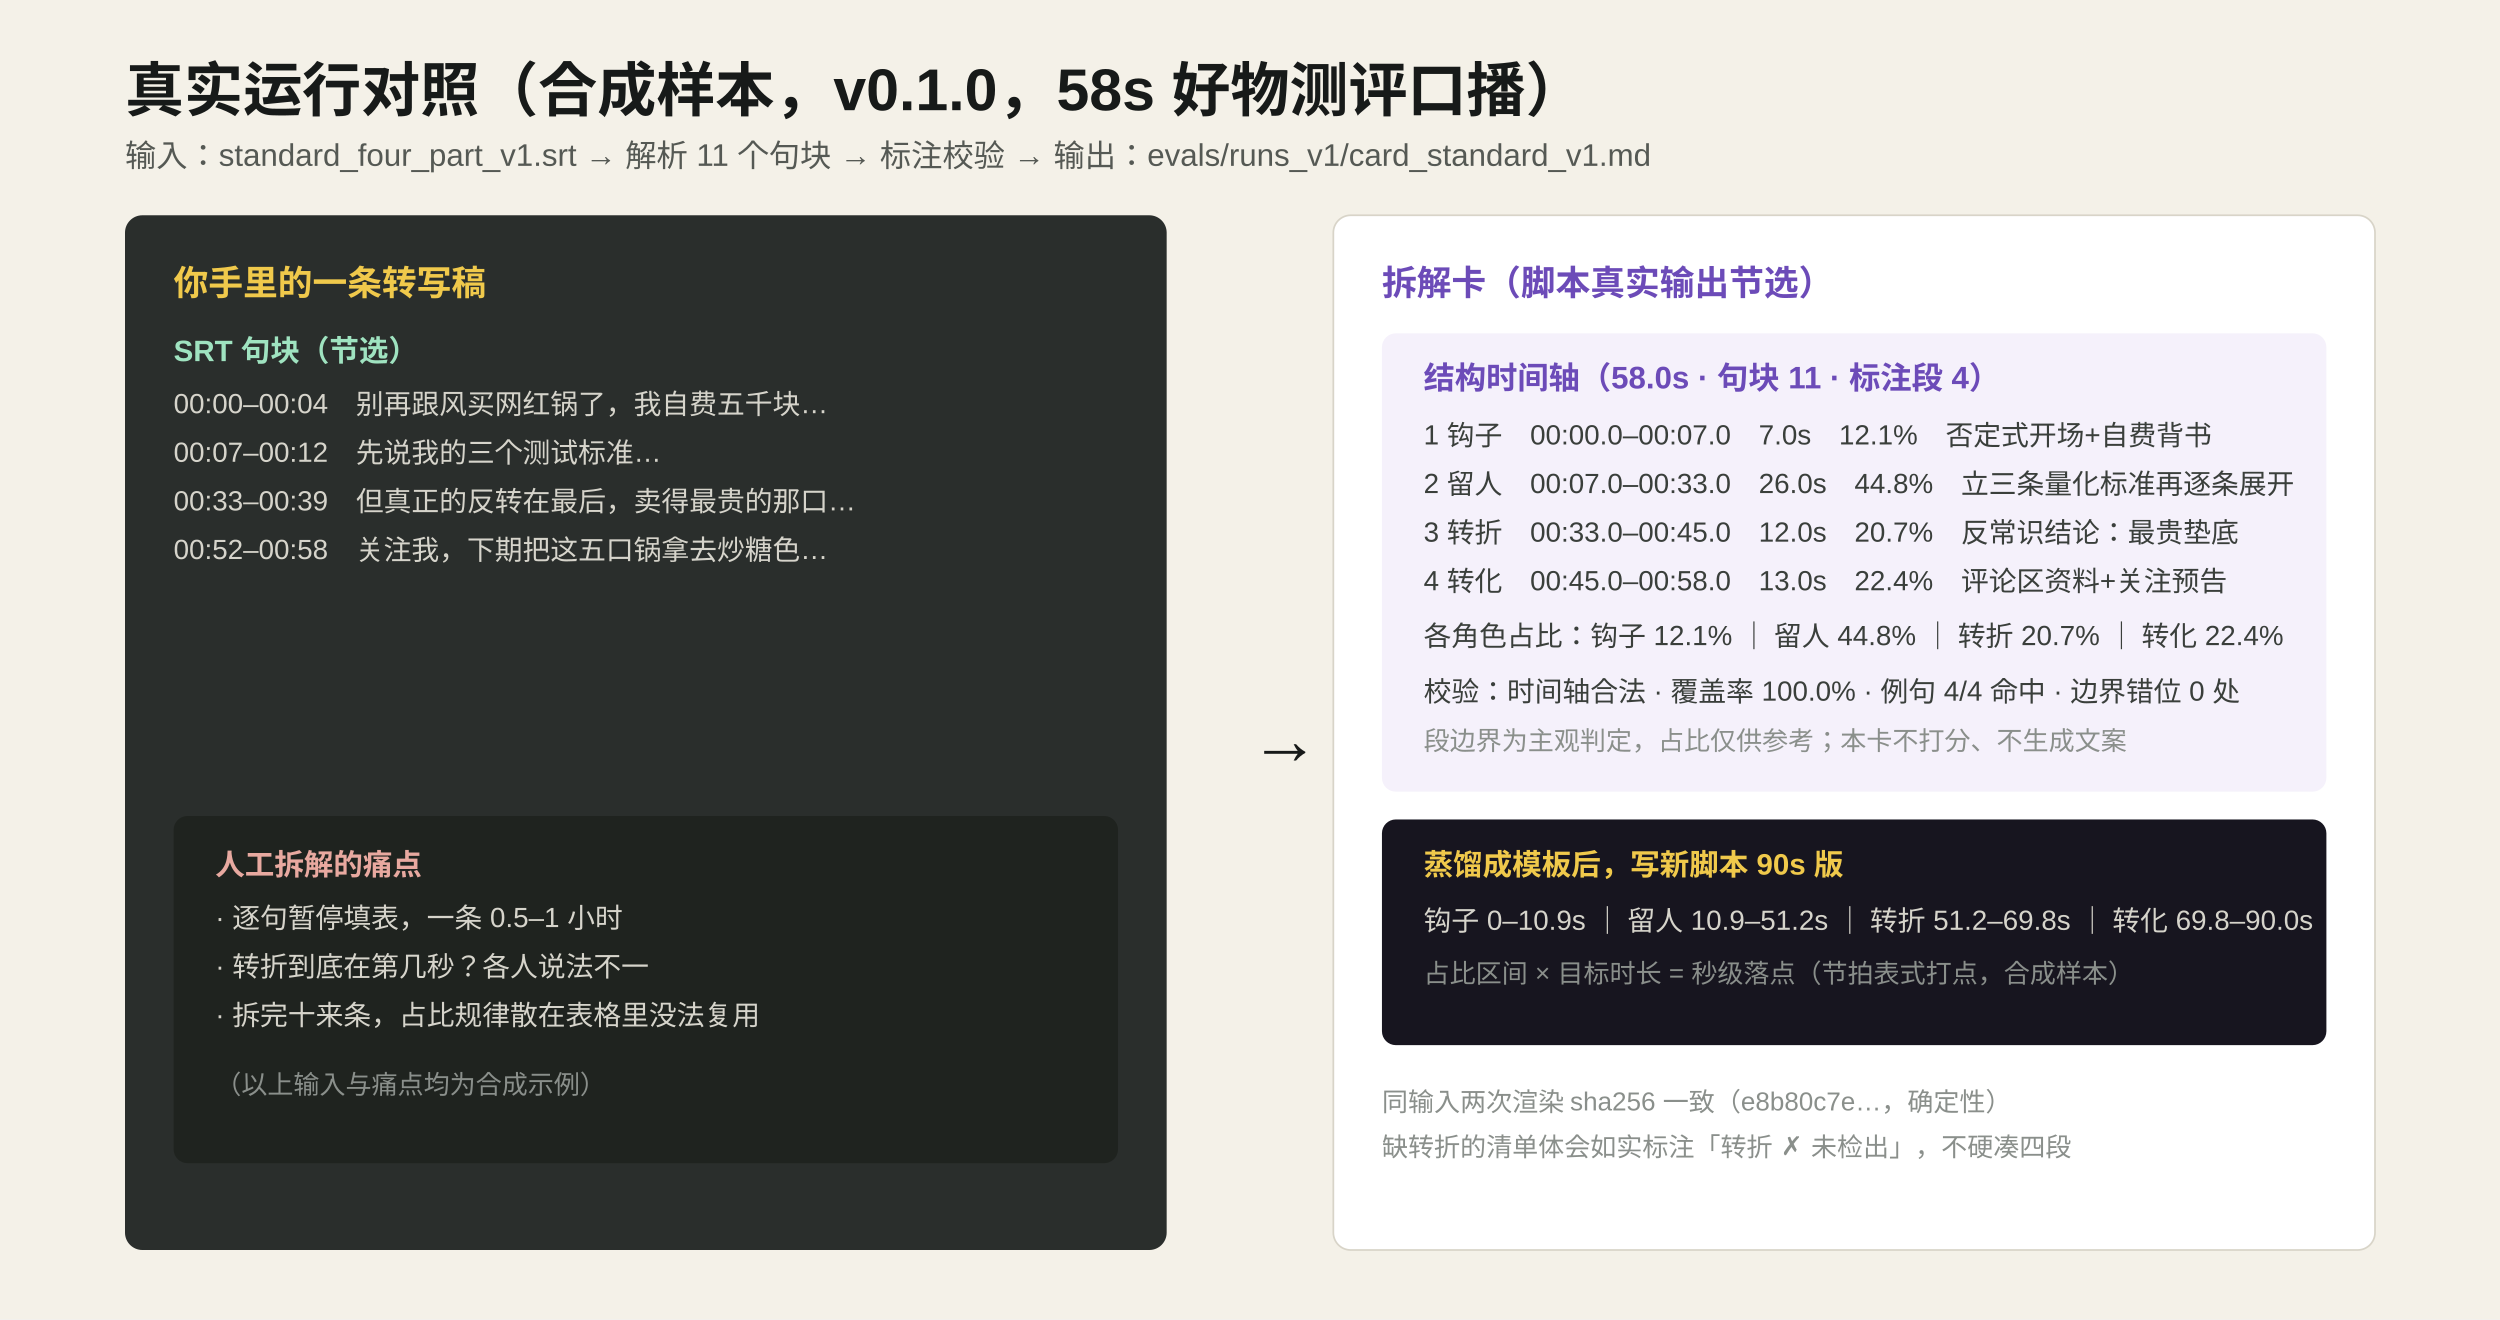
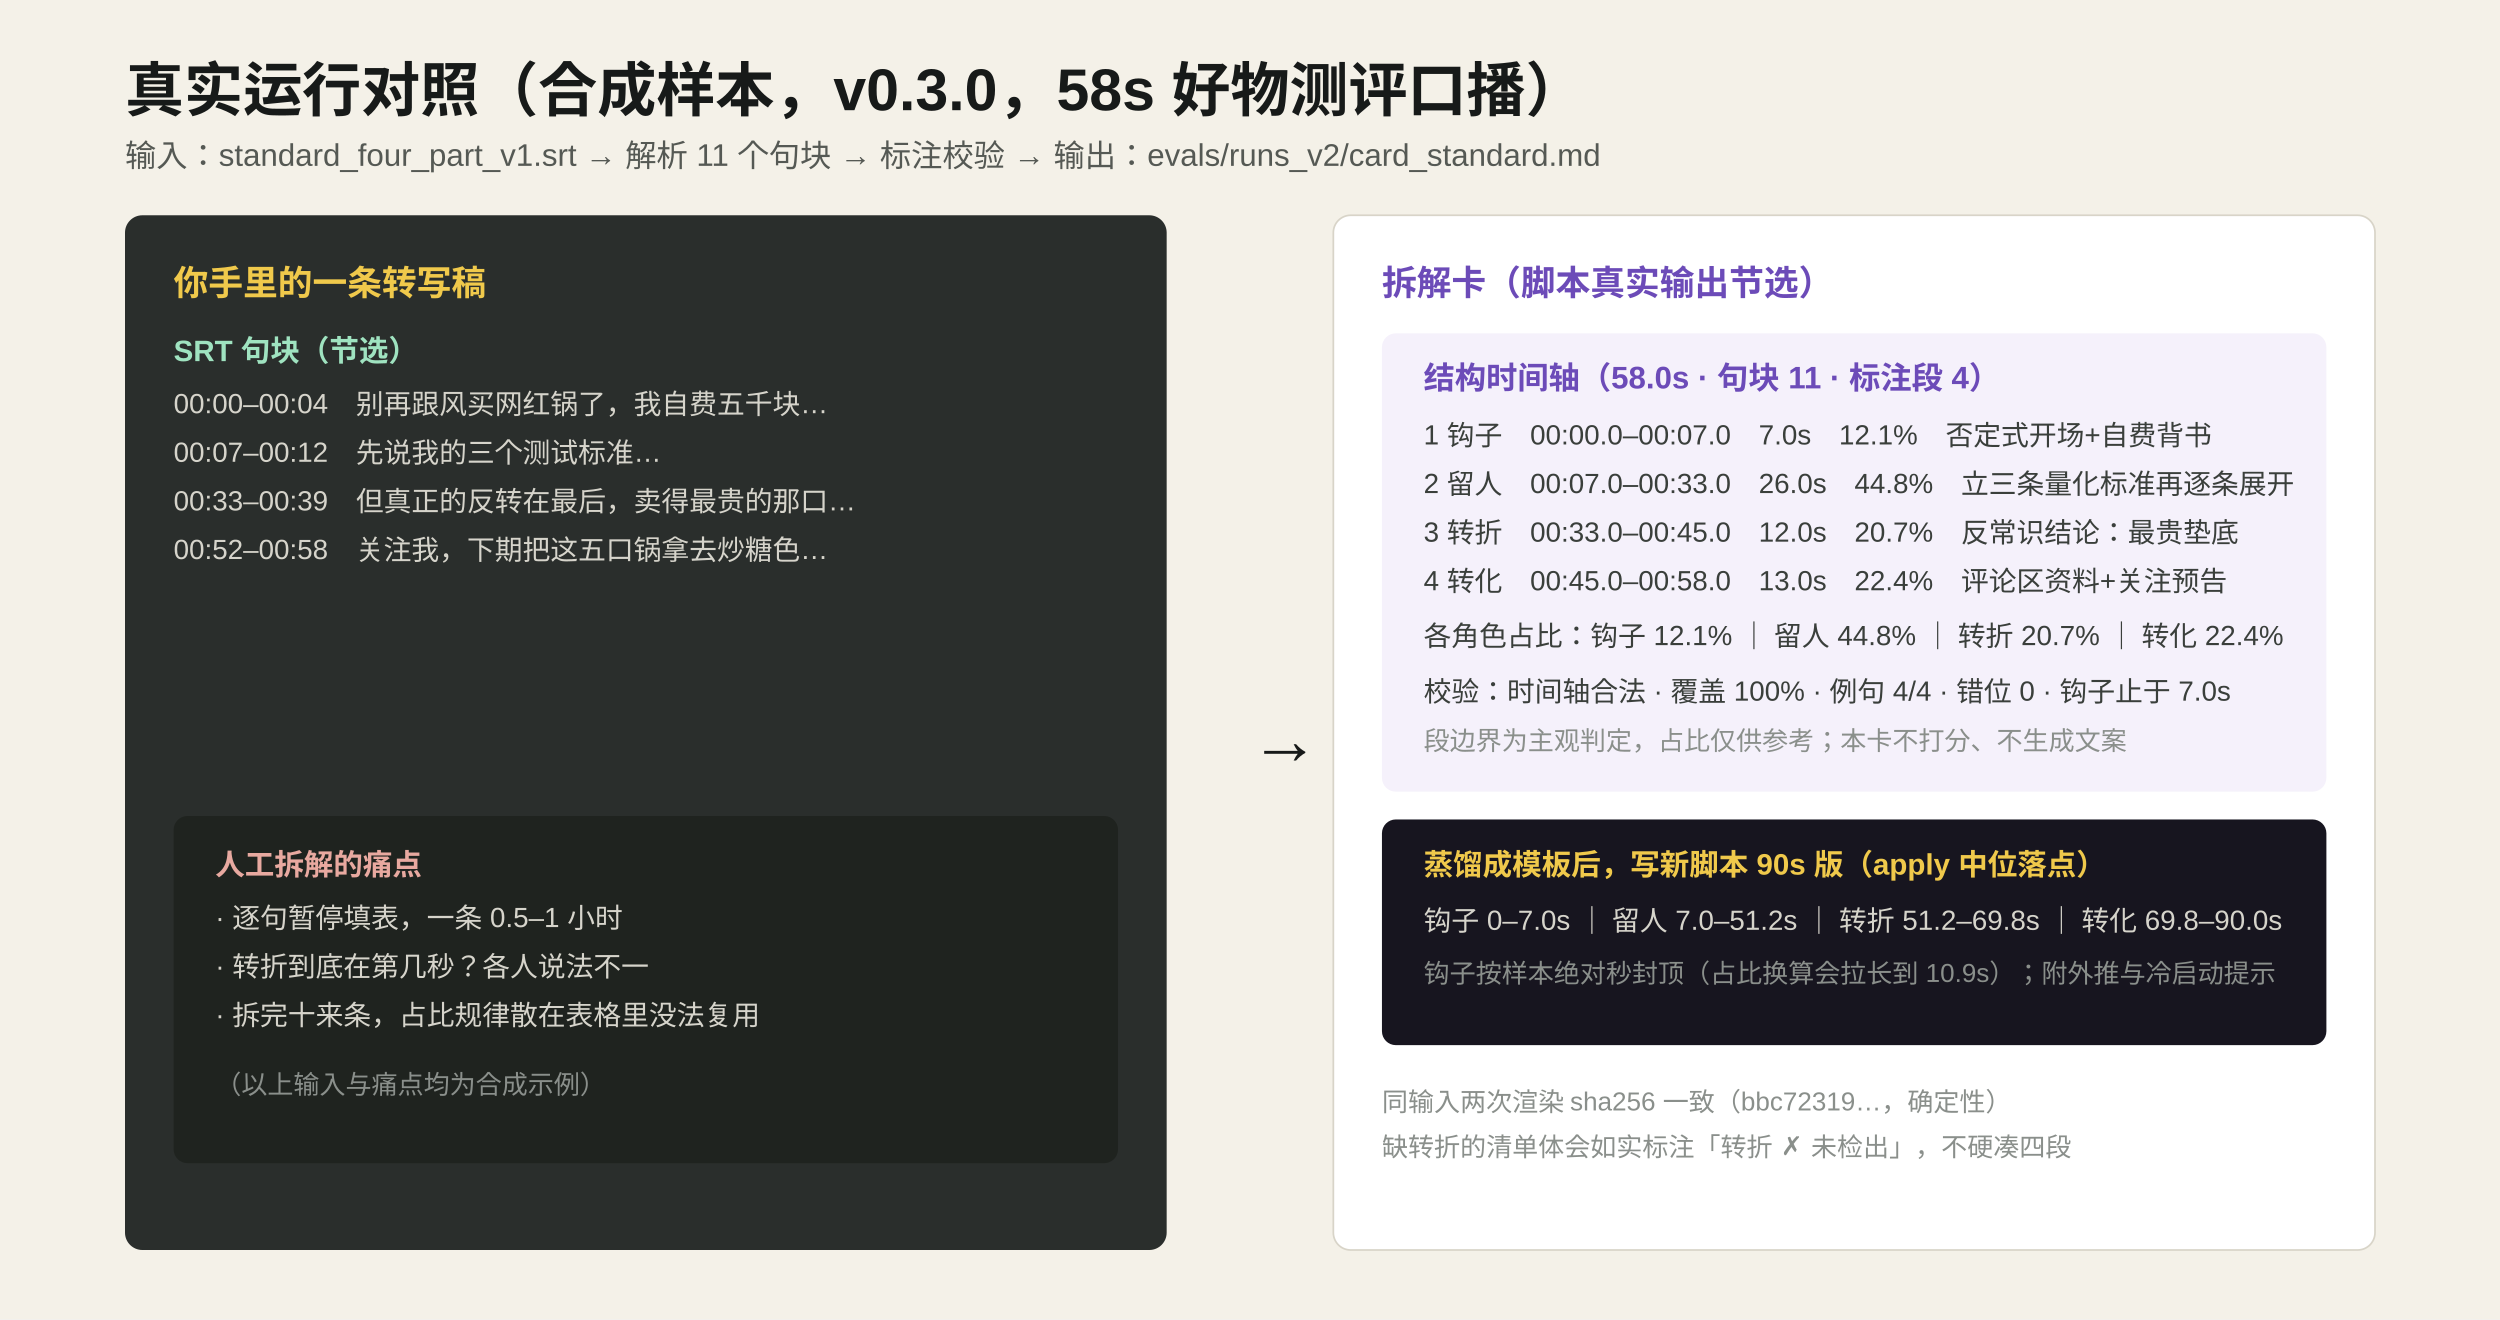
<svg xmlns="http://www.w3.org/2000/svg" width="1440" height="760" viewBox="0 0 1440 760" role="img" aria-labelledby="t d">
  <rect width="1440" height="760" fill="#F4F1E8" />
-   <text x="72" y="64" fill="#171A19" font-family="Arial, 'PingFang SC', sans-serif" font-size="34" font-weight="800">真实运行对照（合成样本，v0.1.0，58s 好物测评口播）</text>
-   <text x="72" y="96" fill="#555954" font-family="Arial, 'PingFang SC', sans-serif" font-size="18">输入：standard_four_part_v1.srt → 解析 11 个句块 → 标注校验 → 输出：evals/runs_v1/card_standard_v1.md</text>
+   <text x="72" y="64" fill="#171A19" font-family="Arial, 'PingFang SC', sans-serif" font-size="34" font-weight="800">真实运行对照（合成样本，v0.3.0，58s 好物测评口播）</text>
+   <text x="72" y="96" fill="#555954" font-family="Arial, 'PingFang SC', sans-serif" font-size="18">输入：standard_four_part_v1.srt → 解析 11 个句块 → 标注校验 → 输出：evals/runs_v2/card_standard.md</text>
  <rect x="72" y="124" width="600" height="596" rx="10" fill="#2A2E2C" />
  <text x="100" y="170" fill="#F0C94B" font-family="Arial, 'PingFang SC', sans-serif" font-size="20" font-weight="700">你手里的一条转写稿</text>
  <text x="100" y="208" fill="#9FE3C0" font-family="Arial, 'PingFang SC', sans-serif" font-size="17" font-weight="700">SRT 句块（节选）</text>
  <text x="100" y="238" fill="#D6D4CB" font-family="Arial, 'PingFang SC', sans-serif" font-size="16">00:00–00:04　别再跟风买网红锅了，我自费五千块…</text>
  <text x="100" y="266" fill="#D6D4CB" font-family="Arial, 'PingFang SC', sans-serif" font-size="16">00:07–00:12　先说我的三个测试标准…</text>
  <text x="100" y="294" fill="#D6D4CB" font-family="Arial, 'PingFang SC', sans-serif" font-size="16">00:33–00:39　但真正的反转在最后，卖得最贵的那口…</text>
  <text x="100" y="322" fill="#D6D4CB" font-family="Arial, 'PingFang SC', sans-serif" font-size="16">00:52–00:58　关注我，下期把这五口锅拿去炒糖色…</text>
  <rect x="100" y="470" width="544" height="200" rx="8" fill="#1F231F" />
  <text x="124" y="504" fill="#E8A9A0" font-family="Arial, 'PingFang SC', sans-serif" font-size="17" font-weight="700">人工拆解的痛点</text>
  <text x="124" y="534" fill="#D6D4CB" font-family="Arial, 'PingFang SC', sans-serif" font-size="16">· 逐句暂停填表，一条 0.5–1 小时</text>
  <text x="124" y="562" fill="#D6D4CB" font-family="Arial, 'PingFang SC', sans-serif" font-size="16">· 转折到底在第几秒？各人说法不一</text>
  <text x="124" y="590" fill="#D6D4CB" font-family="Arial, 'PingFang SC', sans-serif" font-size="16">· 拆完十来条，占比规律散在表格里没法复用</text>
  <text x="124" y="630" fill="#8A8F8B" font-family="Arial, 'PingFang SC', sans-serif" font-size="15">（以上输入与痛点均为合成示例）</text>
  <text x="720" y="440" fill="#171A19" font-family="Arial, 'PingFang SC', sans-serif" font-size="40" font-weight="800">→</text>
  <rect x="768" y="124" width="600" height="596" rx="10" fill="#FFFFFF" stroke="#D8D4C8" />
  <text x="796" y="170" fill="#6C4BB8" font-family="Arial, 'PingFang SC', sans-serif" font-size="20" font-weight="700">拆解卡（脚本真实输出节选）</text>
  <rect x="796" y="192" width="544" height="264" rx="8" fill="#F5F1FB" />
  <text x="820" y="224" fill="#6C4BB8" font-family="Arial, 'PingFang SC', sans-serif" font-size="18" font-weight="700">结构时间轴（58.0s · 句块 11 · 标注段 4）</text>
  <text x="820" y="256" fill="#3A3F3B" font-family="Arial, 'PingFang SC', sans-serif" font-size="16">1 钩子　00:00.0–00:07.0　7.0s　12.1%　否定式开场+自费背书</text>
  <text x="820" y="284" fill="#3A3F3B" font-family="Arial, 'PingFang SC', sans-serif" font-size="16">2 留人　00:07.0–00:33.0　26.0s　44.8%　立三条量化标准再逐条展开</text>
  <text x="820" y="312" fill="#3A3F3B" font-family="Arial, 'PingFang SC', sans-serif" font-size="16">3 转折　00:33.0–00:45.0　12.0s　20.7%　反常识结论：最贵垫底</text>
  <text x="820" y="340" fill="#3A3F3B" font-family="Arial, 'PingFang SC', sans-serif" font-size="16">4 转化　00:45.0–00:58.0　13.0s　22.4%　评论区资料+关注预告</text>
  <text x="820" y="372" fill="#3A3F3B" font-family="Arial, 'PingFang SC', sans-serif" font-size="16">各角色占比：钩子 12.1% ｜ 留人 44.8% ｜ 转折 20.7% ｜ 转化 22.4%</text>
-   <text x="820" y="404" fill="#3A3F3B" font-family="Arial, 'PingFang SC', sans-serif" font-size="16">校验：时间轴合法 · 覆盖率 100.0% · 例句 4/4 命中 · 边界错位 0 处</text>
+   <text x="820" y="404" fill="#3A3F3B" font-family="Arial, 'PingFang SC', sans-serif" font-size="16">校验：时间轴合法 · 覆盖 100% · 例句 4/4 · 错位 0 · 钩子止于 7.0s</text>
  <text x="820" y="432" fill="#8A8F8B" font-family="Arial, 'PingFang SC', sans-serif" font-size="15">段边界为主观判定，占比仅供参考；本卡不打分、不生成文案</text>
  <rect x="796" y="472" width="544" height="130" rx="8" fill="#17151F" />
-   <text x="820" y="504" fill="#F0C94B" font-family="Arial, 'PingFang SC', sans-serif" font-size="17" font-weight="700">蒸馏成模板后，写新脚本 90s 版</text>
-   <text x="820" y="536" fill="#D6D4CB" font-family="Arial, 'PingFang SC', sans-serif" font-size="16">钩子 0–10.9s ｜ 留人 10.9–51.2s ｜ 转折 51.2–69.8s ｜ 转化 69.8–90.0s</text>
-   <text x="820" y="566" fill="#8A8F8B" font-family="Arial, 'PingFang SC', sans-serif" font-size="15">占比区间 × 目标时长 = 秒级落点（节拍表式打点，合成样本）</text>
-   <text x="796" y="640" fill="#8A8F8B" font-family="Arial, 'PingFang SC', sans-serif" font-size="15">同输入两次渲染 sha256 一致（e8b80c7e…，确定性）</text>
+   <text x="820" y="504" fill="#F0C94B" font-family="Arial, 'PingFang SC', sans-serif" font-size="17" font-weight="700">蒸馏成模板后，写新脚本 90s 版（apply 中位落点）</text>
+   <text x="820" y="536" fill="#D6D4CB" font-family="Arial, 'PingFang SC', sans-serif" font-size="16">钩子 0–7.0s ｜ 留人 7.0–51.2s ｜ 转折 51.2–69.8s ｜ 转化 69.8–90.0s</text>
+   <text x="820" y="566" fill="#8A8F8B" font-family="Arial, 'PingFang SC', sans-serif" font-size="15">钩子按样本绝对秒封顶（占比换算会拉长到 10.9s）；附外推与冷启动提示</text>
+   <text x="796" y="640" fill="#8A8F8B" font-family="Arial, 'PingFang SC', sans-serif" font-size="15">同输入两次渲染 sha256 一致（bbc72319…，确定性）</text>
  <text x="796" y="666" fill="#8A8F8B" font-family="Arial, 'PingFang SC', sans-serif" font-size="15">缺转折的清单体会如实标注「转折 ✗ 未检出」，不硬凑四段</text>
</svg>
